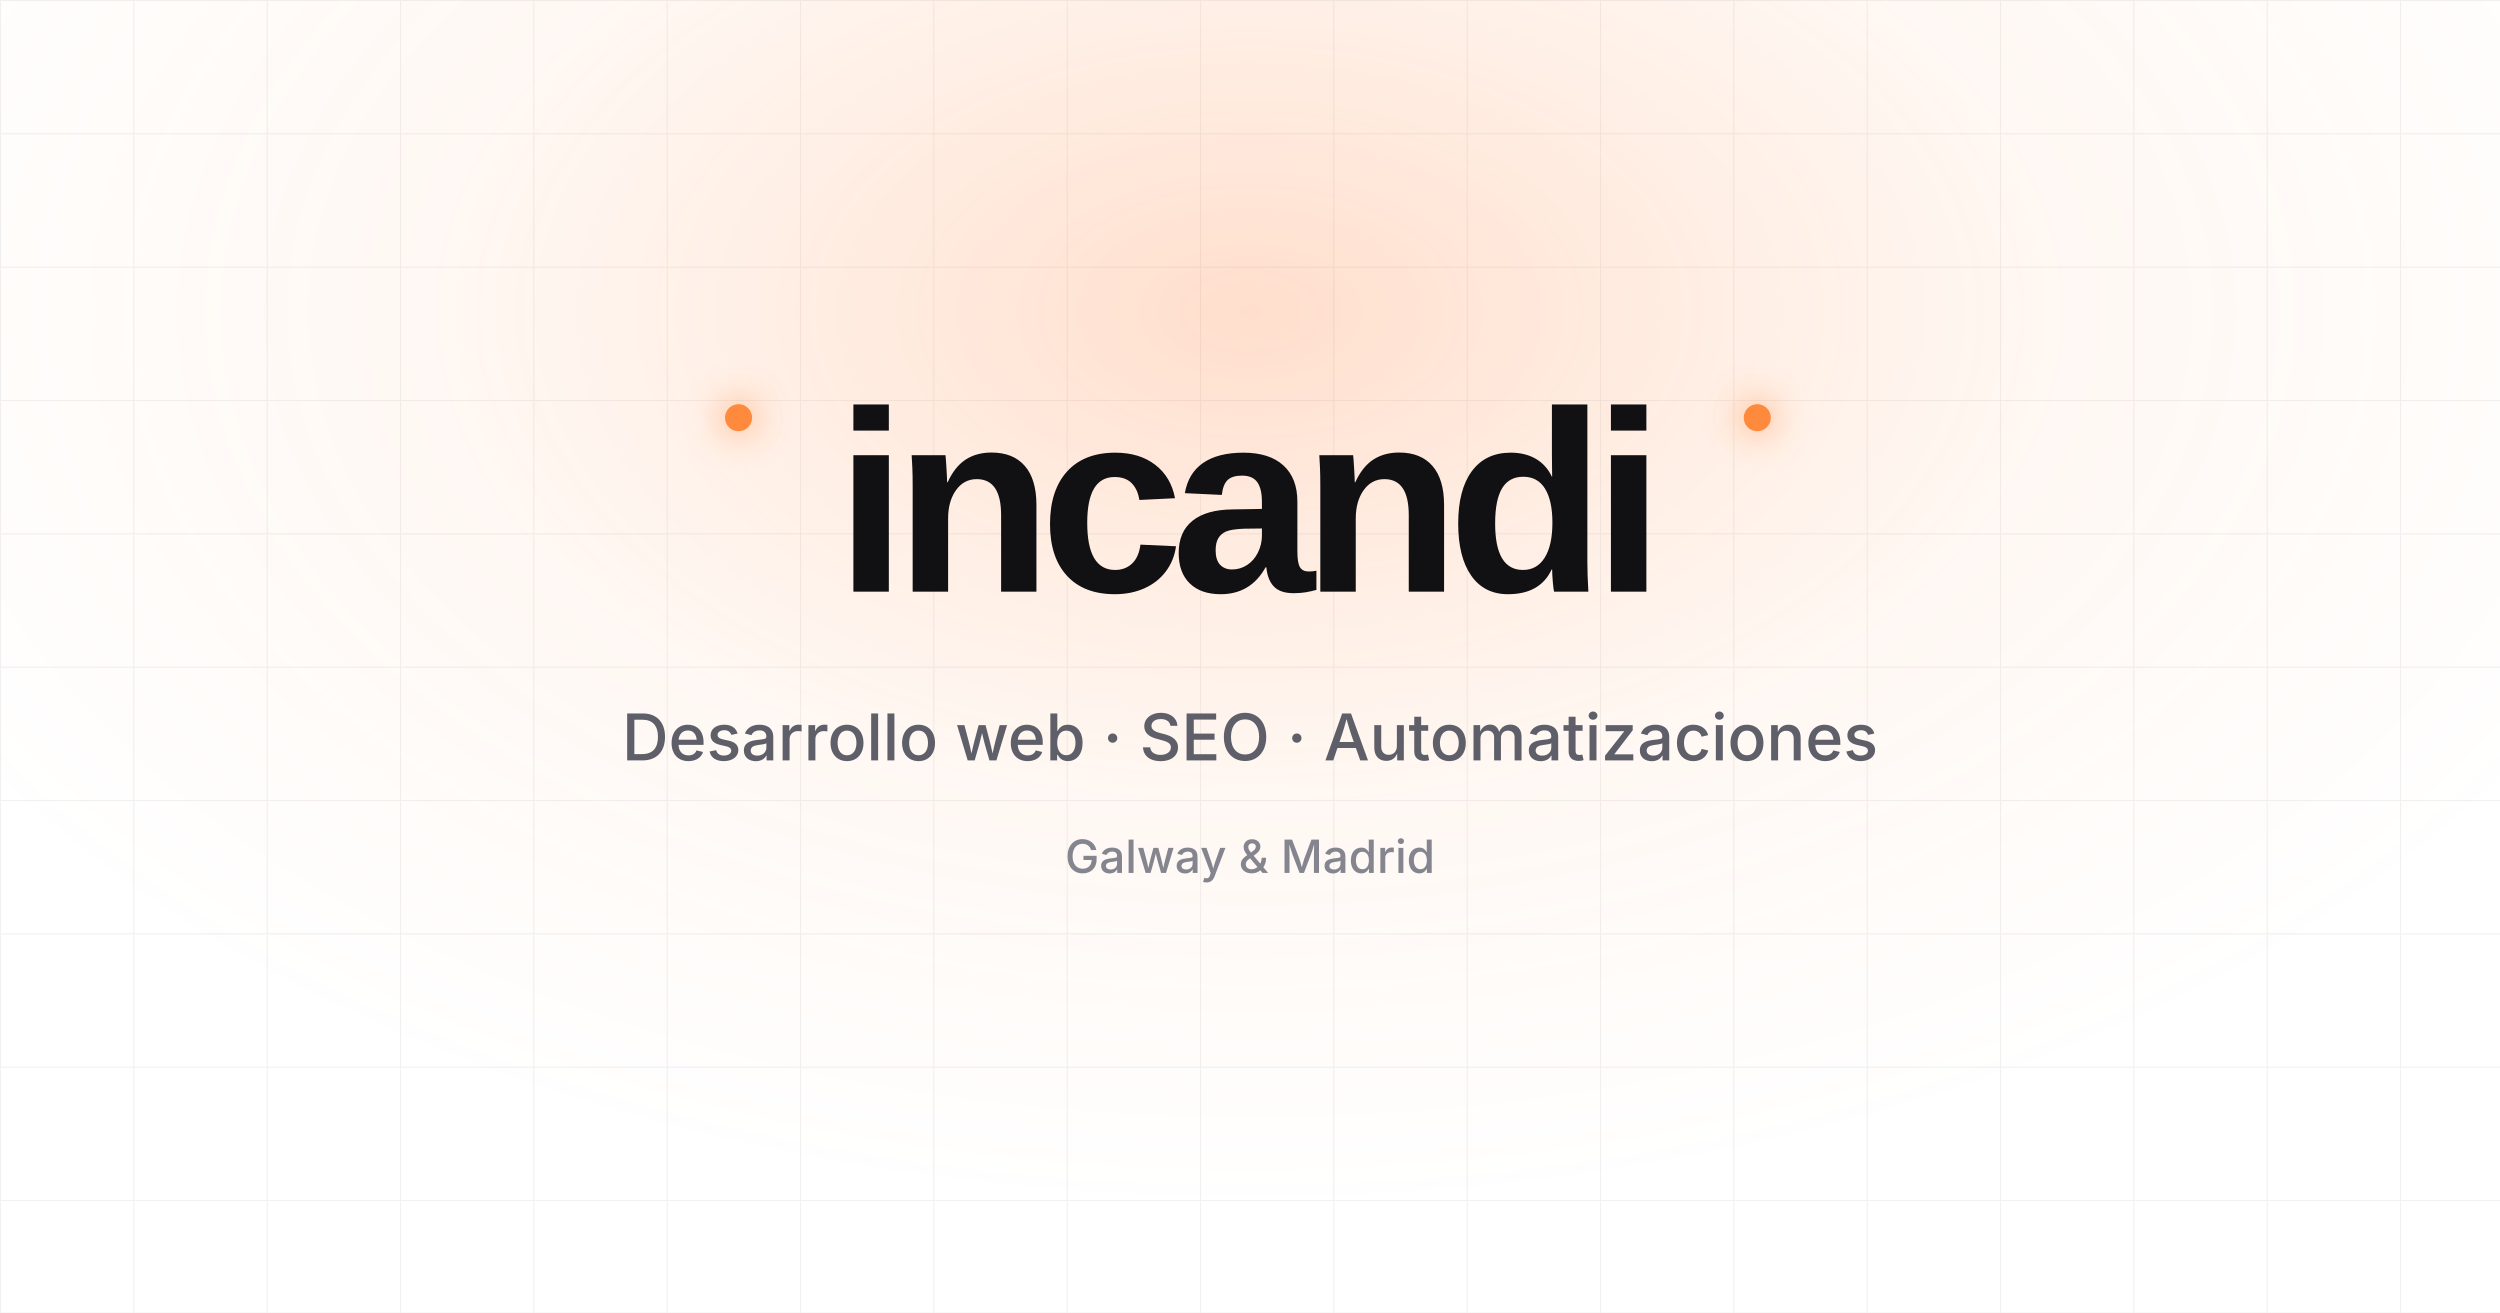
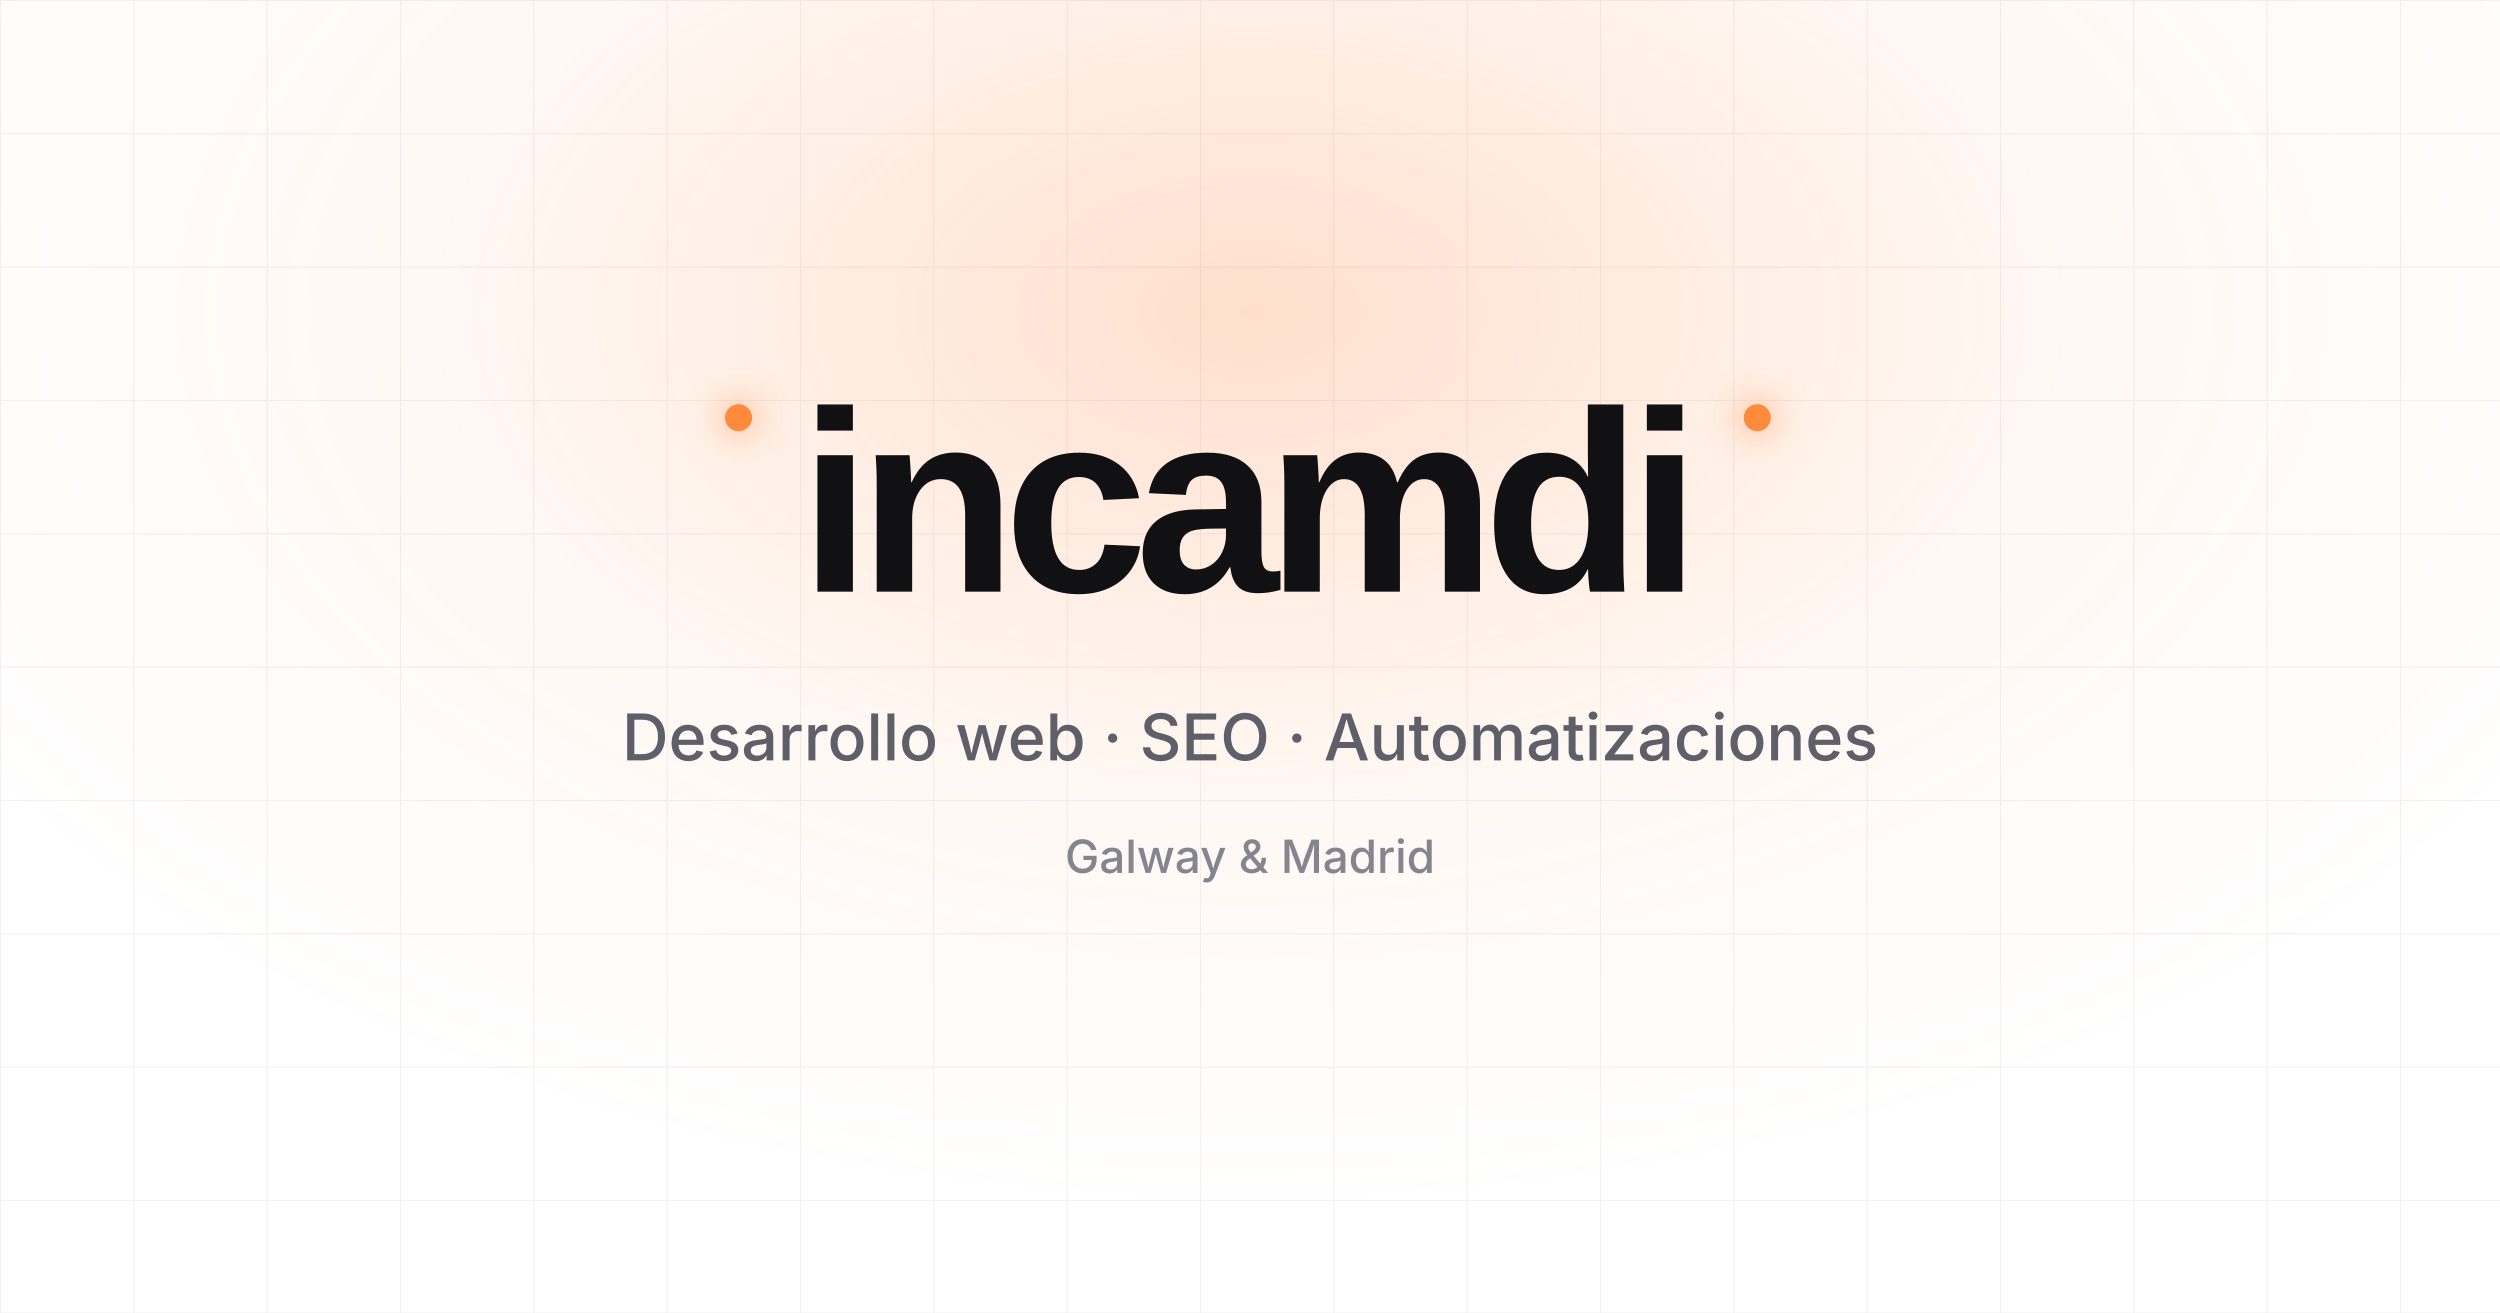
<svg xmlns="http://www.w3.org/2000/svg" width="1200" height="630" viewBox="0 0 1200 630">
  <defs>
    <radialGradient id="ember" cx="0" cy="0" r="1" gradientTransform="translate(600 150) rotate(90) scale(430 720)" gradientUnits="userSpaceOnUse">
      <stop stop-color="#ff6a1a" stop-opacity=".22" />
      <stop offset=".55" stop-color="#ff8a3d" stop-opacity=".06" />
      <stop offset="1" stop-color="#ff8a3d" stop-opacity="0" />
    </radialGradient>
    <pattern id="grid" width="64" height="64" patternUnits="userSpaceOnUse">
      <path d="M64 0H0V64" fill="none" stroke="#111114" stroke-opacity=".055" />
    </pattern>
    <filter id="glow" x="-300%" y="-300%" width="700%" height="700%">
      <feGaussianBlur stdDeviation="9" />
    </filter>
  </defs>
  <rect width="1200" height="630" fill="#fff" />
  <rect width="1200" height="630" fill="url(#grid)" />
  <rect width="1200" height="630" fill="url(#ember)" />
  <g font-family="Space Grotesk, Arial, sans-serif" font-weight="700" text-anchor="middle">
-     <text x="600" y="284" font-size="124" letter-spacing="-6" fill="#111114">incandi</text>
+     <text x="600" y="284" font-size="124" letter-spacing="-6" fill="#111114">incamdi</text>
    <rect x="348" y="194" width="13" height="13" rx="6.5" fill="#ff8a3d" filter="url(#glow)" />
    <rect x="348" y="194" width="13" height="13" rx="6.5" fill="#ff8a3d" />
    <rect x="837" y="194" width="13" height="13" rx="6.5" fill="#ff8a3d" filter="url(#glow)" />
    <rect x="837" y="194" width="13" height="13" rx="6.5" fill="#ff8a3d" />
  </g>
  <text x="600" y="365" font-family="Inter, Arial, sans-serif" font-size="31" font-weight="500" text-anchor="middle" fill="#5f5f69">Desarrollo web · SEO · Automatizaciones</text>
  <text x="600" y="419" font-family="Inter, Arial, sans-serif" font-size="22" font-weight="500" text-anchor="middle" fill="#85858f">Galway &amp; Madrid</text>
</svg>
